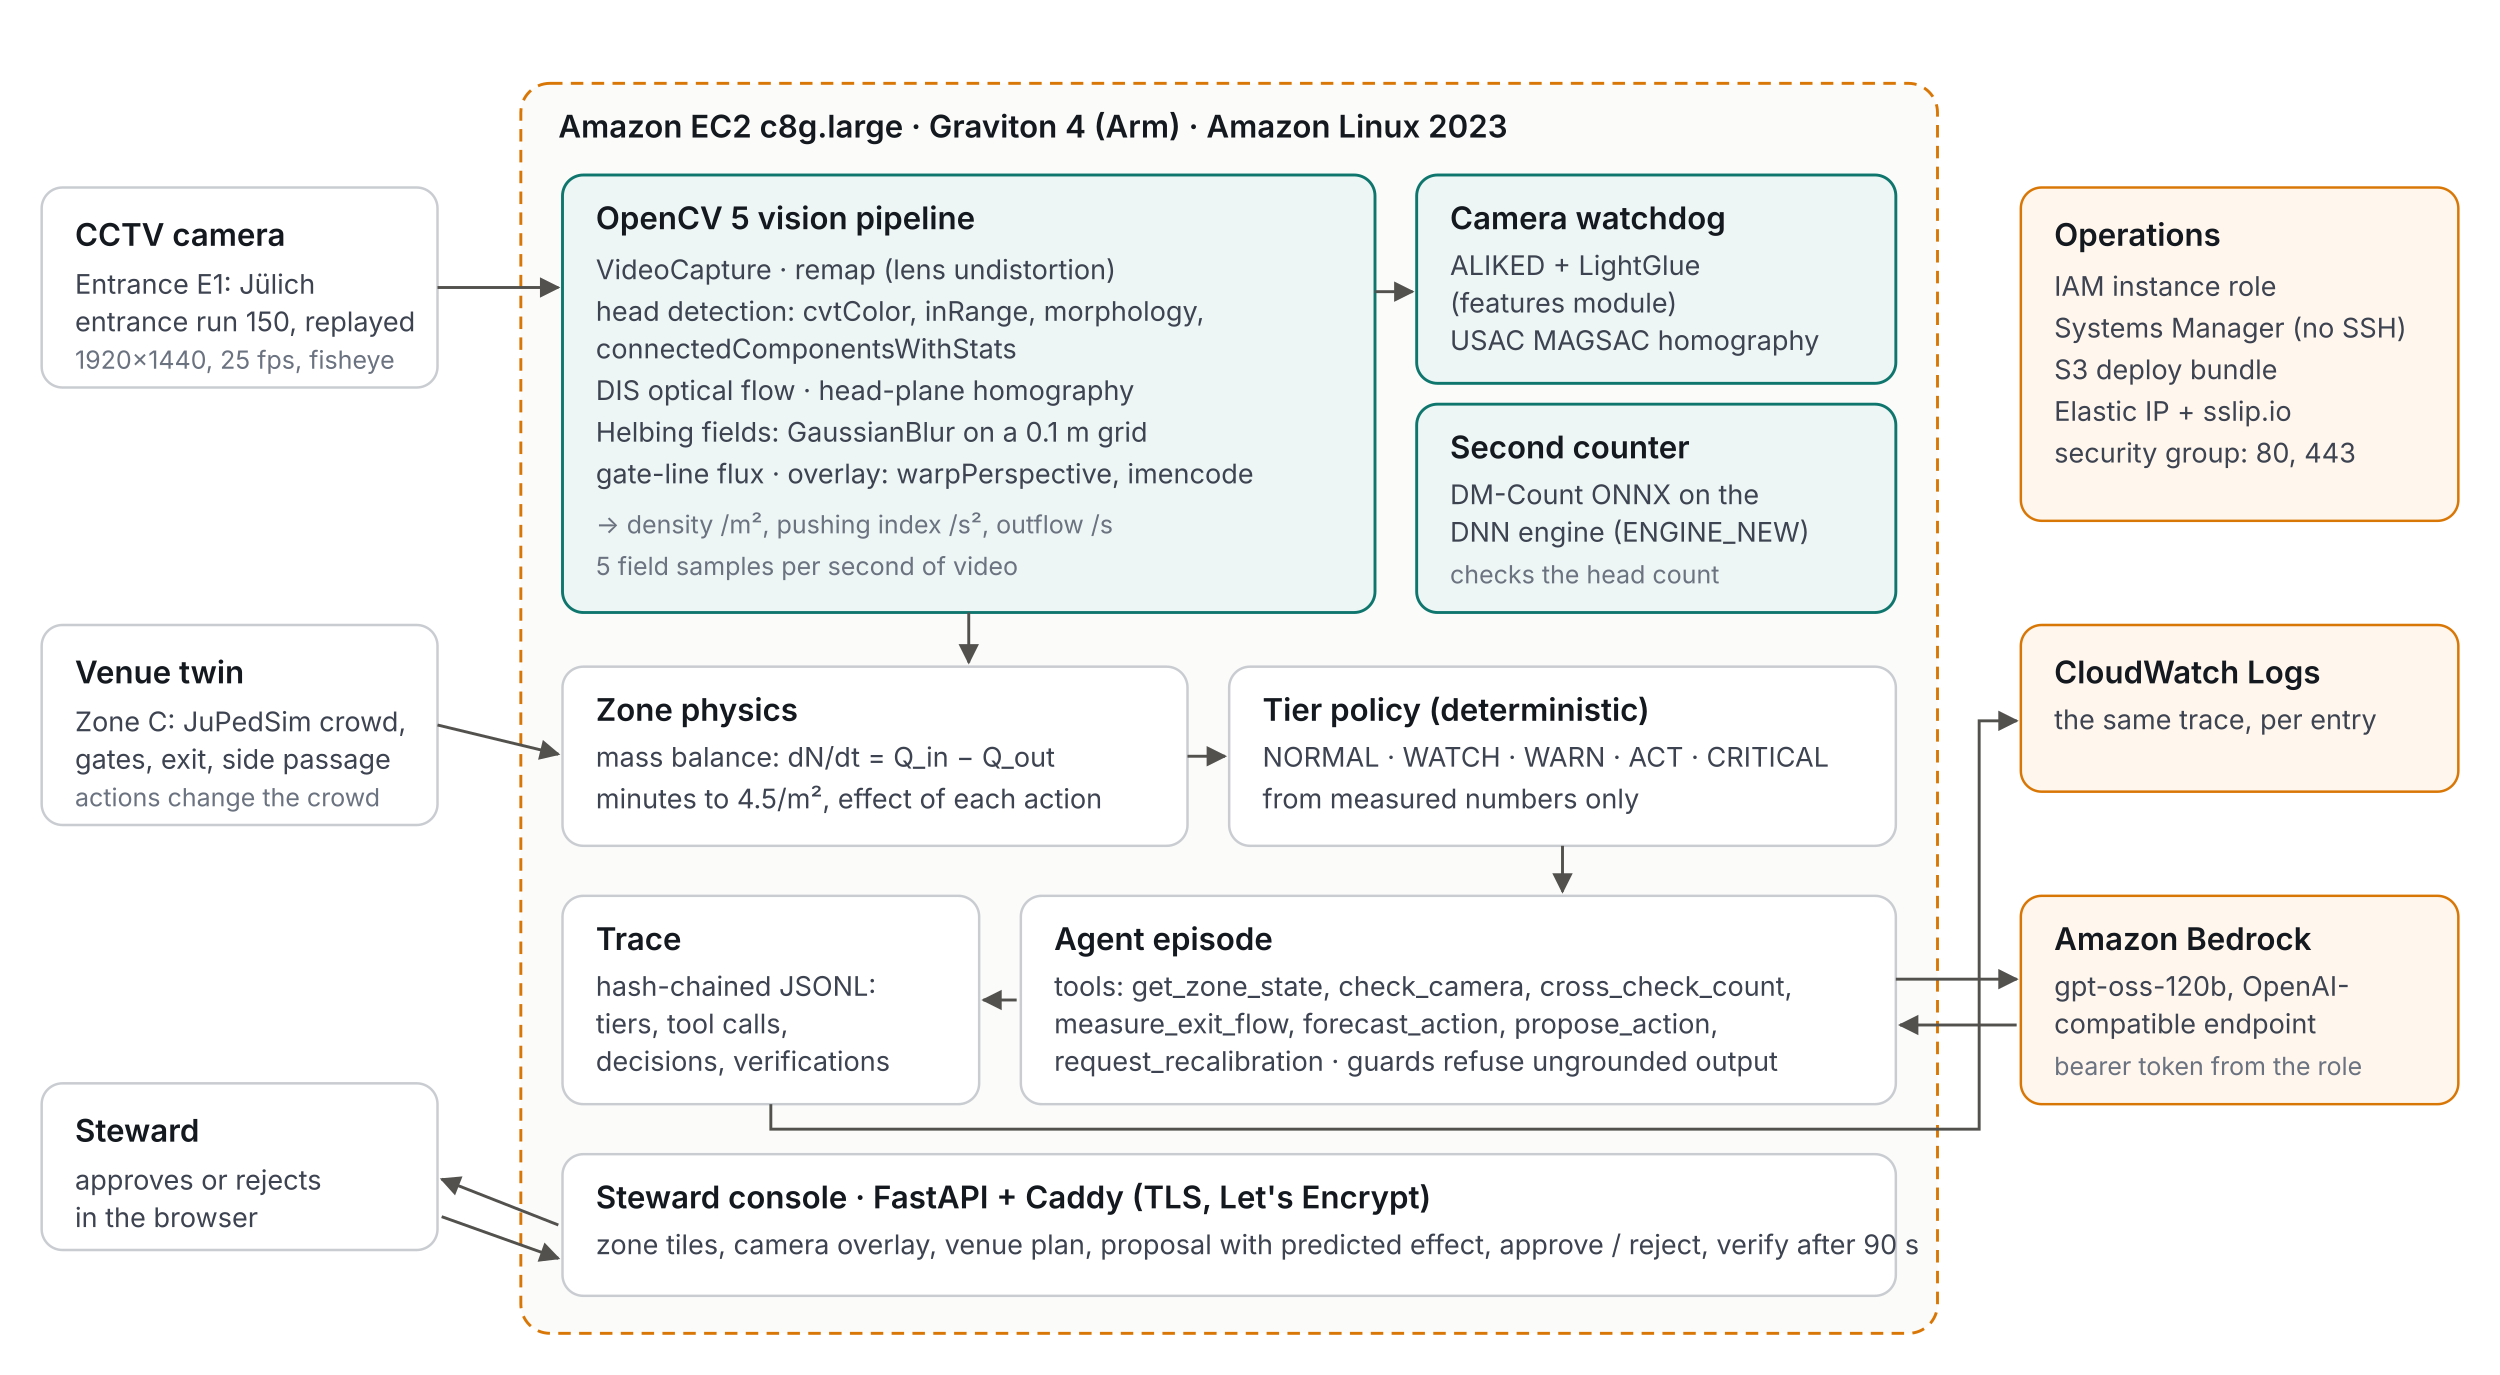
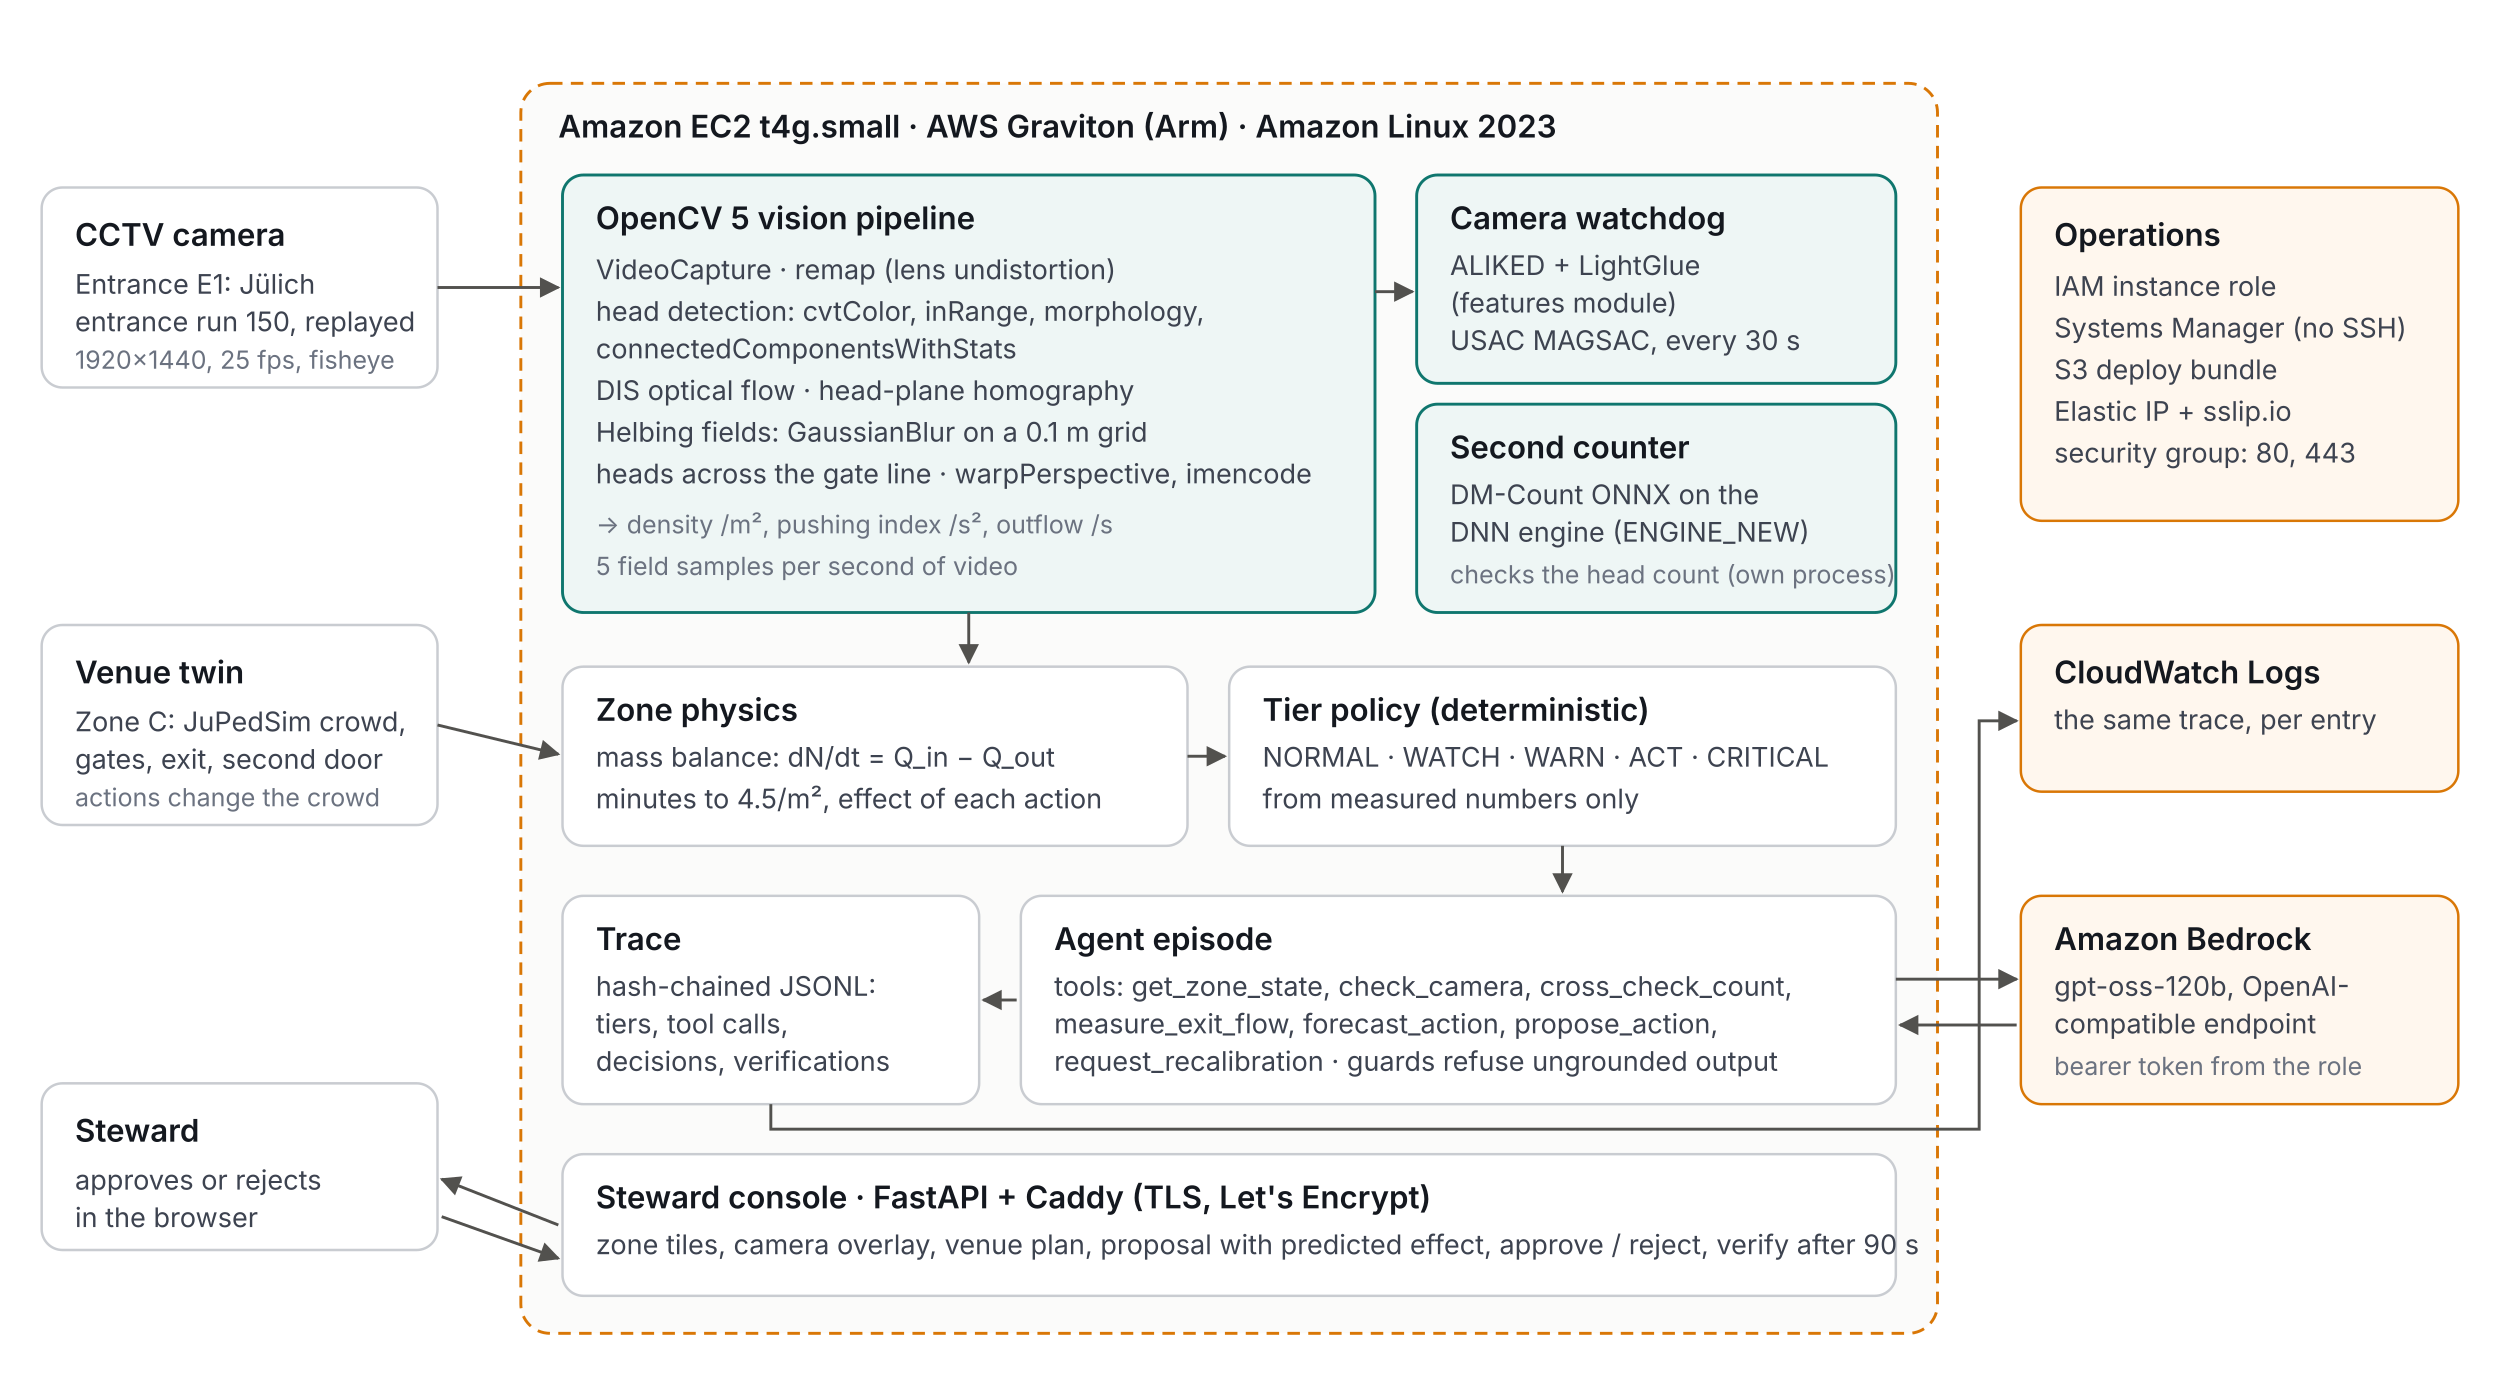
<svg xmlns="http://www.w3.org/2000/svg" width="1200" height="660" viewBox="0 0 1200 660" font-family="Inter, Segoe UI, Arial, sans-serif">
  <defs>
    <marker id="a" viewBox="0 0 10 10" refX="9" refY="5" markerWidth="7" markerHeight="7" orient="auto-start-reverse">
      <path d="M0,0 L10,5 L0,10 z" fill="#52514e" />
    </marker>
    <style>
      .box { fill: #ffffff; stroke: #c9ccd1; stroke-width: 1.2; }
      .cv  { fill: #eef6f5; stroke: #0f766e; stroke-width: 1.4; }
      .aws { fill: #fff7ee; stroke: #d97706; stroke-width: 1.2; }
      .ec2 { fill: #fbfbfa; stroke: #d97706; stroke-width: 1.4; stroke-dasharray: 6 4; }
      .h  { font-size: 15px; font-weight: 600; fill: #14181f; }
      .t  { font-size: 13px; fill: #3d4350; }
      .s  { font-size: 12px; fill: #6b7280; }
      .ln { stroke: #52514e; stroke-width: 1.4; fill: none; marker-end: url(#a); }
      .lb { font-size: 12px; fill: #52514e; }
    </style>
  </defs>
  <rect width="1200" height="660" fill="#ffffff" />
  <rect class="box" x="20" y="90" width="190" height="96" rx="10" />
  <text class="h" x="36" y="118">CCTV camera</text>
  <text class="t" x="36" y="141">Entrance E1: Jülich</text>
  <text class="t" x="36" y="159">entrance run 150, replayed</text>
  <text class="s" x="36" y="177">1920×1440, 25 fps, fisheye</text>
  <rect class="box" x="20" y="300" width="190" height="96" rx="10" />
  <text class="h" x="36" y="328">Venue twin</text>
  <text class="t" x="36" y="351">Zone C: JuPedSim crowd,</text>
-   <text class="t" x="36" y="369">gates, exit, side passage</text>
+   <text class="t" x="36" y="369">gates, exit, second door</text>
  <text class="s" x="36" y="387">actions change the crowd</text>
  <rect class="box" x="20" y="520" width="190" height="80" rx="10" />
  <text class="h" x="36" y="548">Steward</text>
  <text class="t" x="36" y="571">approves or rejects</text>
  <text class="t" x="36" y="589">in the browser</text>
  <rect class="ec2" x="250" y="40" width="680" height="600" rx="14" />
-   <text class="h" x="268" y="66">Amazon EC2 c8g.large · Graviton 4 (Arm) · Amazon Linux 2023</text>
+   <text class="h" x="268" y="66">Amazon EC2 t4g.small · AWS Graviton (Arm) · Amazon Linux 2023</text>
  <rect class="cv" x="270" y="84" width="390" height="210" rx="10" />
  <text class="h" x="286" y="110">OpenCV 5 vision pipeline</text>
  <text class="t" x="286" y="134">VideoCapture · remap (lens undistortion)</text>
  <text class="t" x="286" y="154">head detection: cvtColor, inRange, morphology,</text>
  <text class="t" x="286" y="172">connectedComponentsWithStats</text>
  <text class="t" x="286" y="192">DIS optical flow · head-plane homography</text>
  <text class="t" x="286" y="212">Helbing fields: GaussianBlur on a 0.1 m grid</text>
-   <text class="t" x="286" y="232">gate-line flux · overlay: warpPerspective, imencode</text>
+   <text class="t" x="286" y="232">heads across the gate line · warpPerspective, imencode</text>
  <text class="s" x="286" y="256">→ density /m², pushing index /s², outflow /s</text>
  <text class="s" x="286" y="276">5 field samples per second of video</text>
  <rect class="cv" x="680" y="84" width="230" height="100" rx="10" />
  <text class="h" x="696" y="110">Camera watchdog</text>
  <text class="t" x="696" y="132">ALIKED + LightGlue</text>
  <text class="t" x="696" y="150">(features module)</text>
-   <text class="t" x="696" y="168">USAC MAGSAC homography</text>
+   <text class="t" x="696" y="168">USAC MAGSAC, every 30 s</text>
  <rect class="cv" x="680" y="194" width="230" height="100" rx="10" />
  <text class="h" x="696" y="220">Second counter</text>
  <text class="t" x="696" y="242">DM-Count ONNX on the</text>
  <text class="t" x="696" y="260">DNN engine (ENGINE_NEW)</text>
-   <text class="s" x="696" y="280">checks the head count</text>
+   <text class="s" x="696" y="280">checks the head count (own process)</text>
  <rect class="box" x="270" y="320" width="300" height="86" rx="10" />
  <text class="h" x="286" y="346">Zone physics</text>
  <text class="t" x="286" y="368">mass balance: dN/dt = Q_in − Q_out</text>
  <text class="t" x="286" y="388">minutes to 4.5/m², effect of each action</text>
  <rect class="box" x="590" y="320" width="320" height="86" rx="10" />
  <text class="h" x="606" y="346">Tier policy (deterministic)</text>
  <text class="t" x="606" y="368">NORMAL · WATCH · WARN · ACT · CRITICAL</text>
  <text class="t" x="606" y="388">from measured numbers only</text>
  <rect class="box" x="490" y="430" width="420" height="100" rx="10" />
  <text class="h" x="506" y="456">Agent episode</text>
  <text class="t" x="506" y="478">tools: get_zone_state, check_camera, cross_check_count,</text>
  <text class="t" x="506" y="496">measure_exit_flow, forecast_action, propose_action,</text>
  <text class="t" x="506" y="514">request_recalibration · guards refuse ungrounded output</text>
  <rect class="box" x="270" y="430" width="200" height="100" rx="10" />
  <text class="h" x="286" y="456">Trace</text>
  <text class="t" x="286" y="478">hash-chained JSONL:</text>
  <text class="t" x="286" y="496">tiers, tool calls,</text>
  <text class="t" x="286" y="514">decisions, verifications</text>
  <rect class="box" x="270" y="554" width="640" height="68" rx="10" />
  <text class="h" x="286" y="580">Steward console · FastAPI + Caddy (TLS, Let's Encrypt)</text>
  <text class="t" x="286" y="602">zone tiles, camera overlay, venue plan, proposal with predicted effect, approve / reject, verify after 90 s</text>
  <rect class="aws" x="970" y="430" width="210" height="100" rx="10" />
  <text class="h" x="986" y="456">Amazon Bedrock</text>
  <text class="t" x="986" y="478">gpt-oss-120b, OpenAI-</text>
  <text class="t" x="986" y="496">compatible endpoint</text>
  <text class="s" x="986" y="516">bearer token from the role</text>
  <rect class="aws" x="970" y="300" width="210" height="80" rx="10" />
  <text class="h" x="986" y="328">CloudWatch Logs</text>
  <text class="t" x="986" y="350">the same trace, per entry</text>
  <rect class="aws" x="970" y="90" width="210" height="160" rx="10" />
  <text class="h" x="986" y="118">Operations</text>
  <text class="t" x="986" y="142">IAM instance role</text>
  <text class="t" x="986" y="162">Systems Manager (no SSH)</text>
  <text class="t" x="986" y="182">S3 deploy bundle</text>
  <text class="t" x="986" y="202">Elastic IP + sslip.io</text>
  <text class="t" x="986" y="222">security group: 80, 443</text>
  <path class="ln" d="M210,138 L268,138" />
  <path class="ln" d="M210,348 L268,362" />
  <path class="ln" d="M465,294 L465,318" />
  <path class="ln" d="M570,363 L588,363" />
  <path class="ln" d="M750,406 L750,428" />
  <path class="ln" d="M488,480 L472,480" />
  <path class="ln" d="M910,470 L968,470" />
  <path class="ln" d="M968,492 L912,492" />
  <path class="ln" d="M370,530 L370,542 L950,542 L950,346 L968,346" />
  <path class="ln" d="M268,588 L212,566" />
  <path class="ln" d="M212,584 L268,604" />
  <path class="ln" d="M660,140 L678,140" />
</svg>
